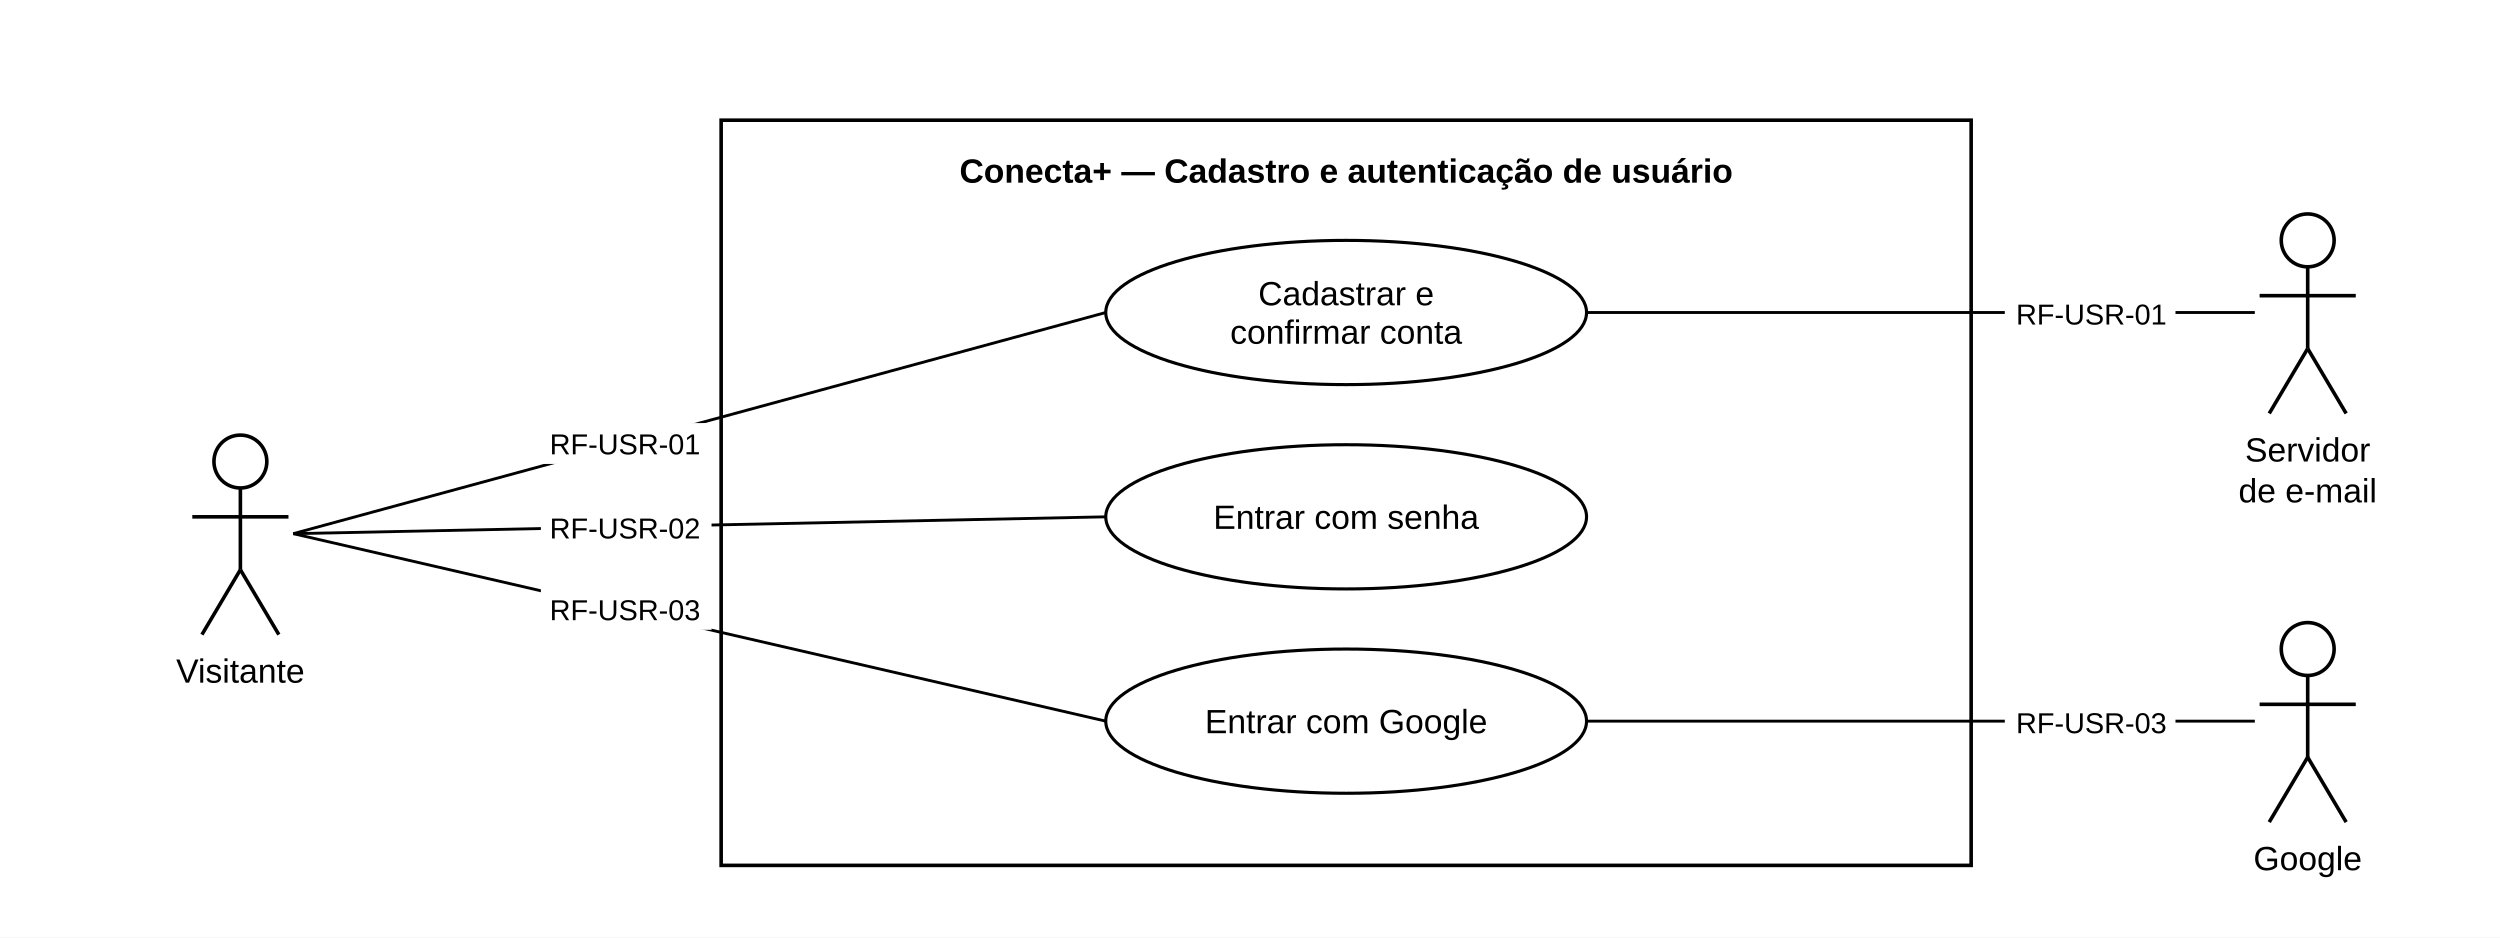
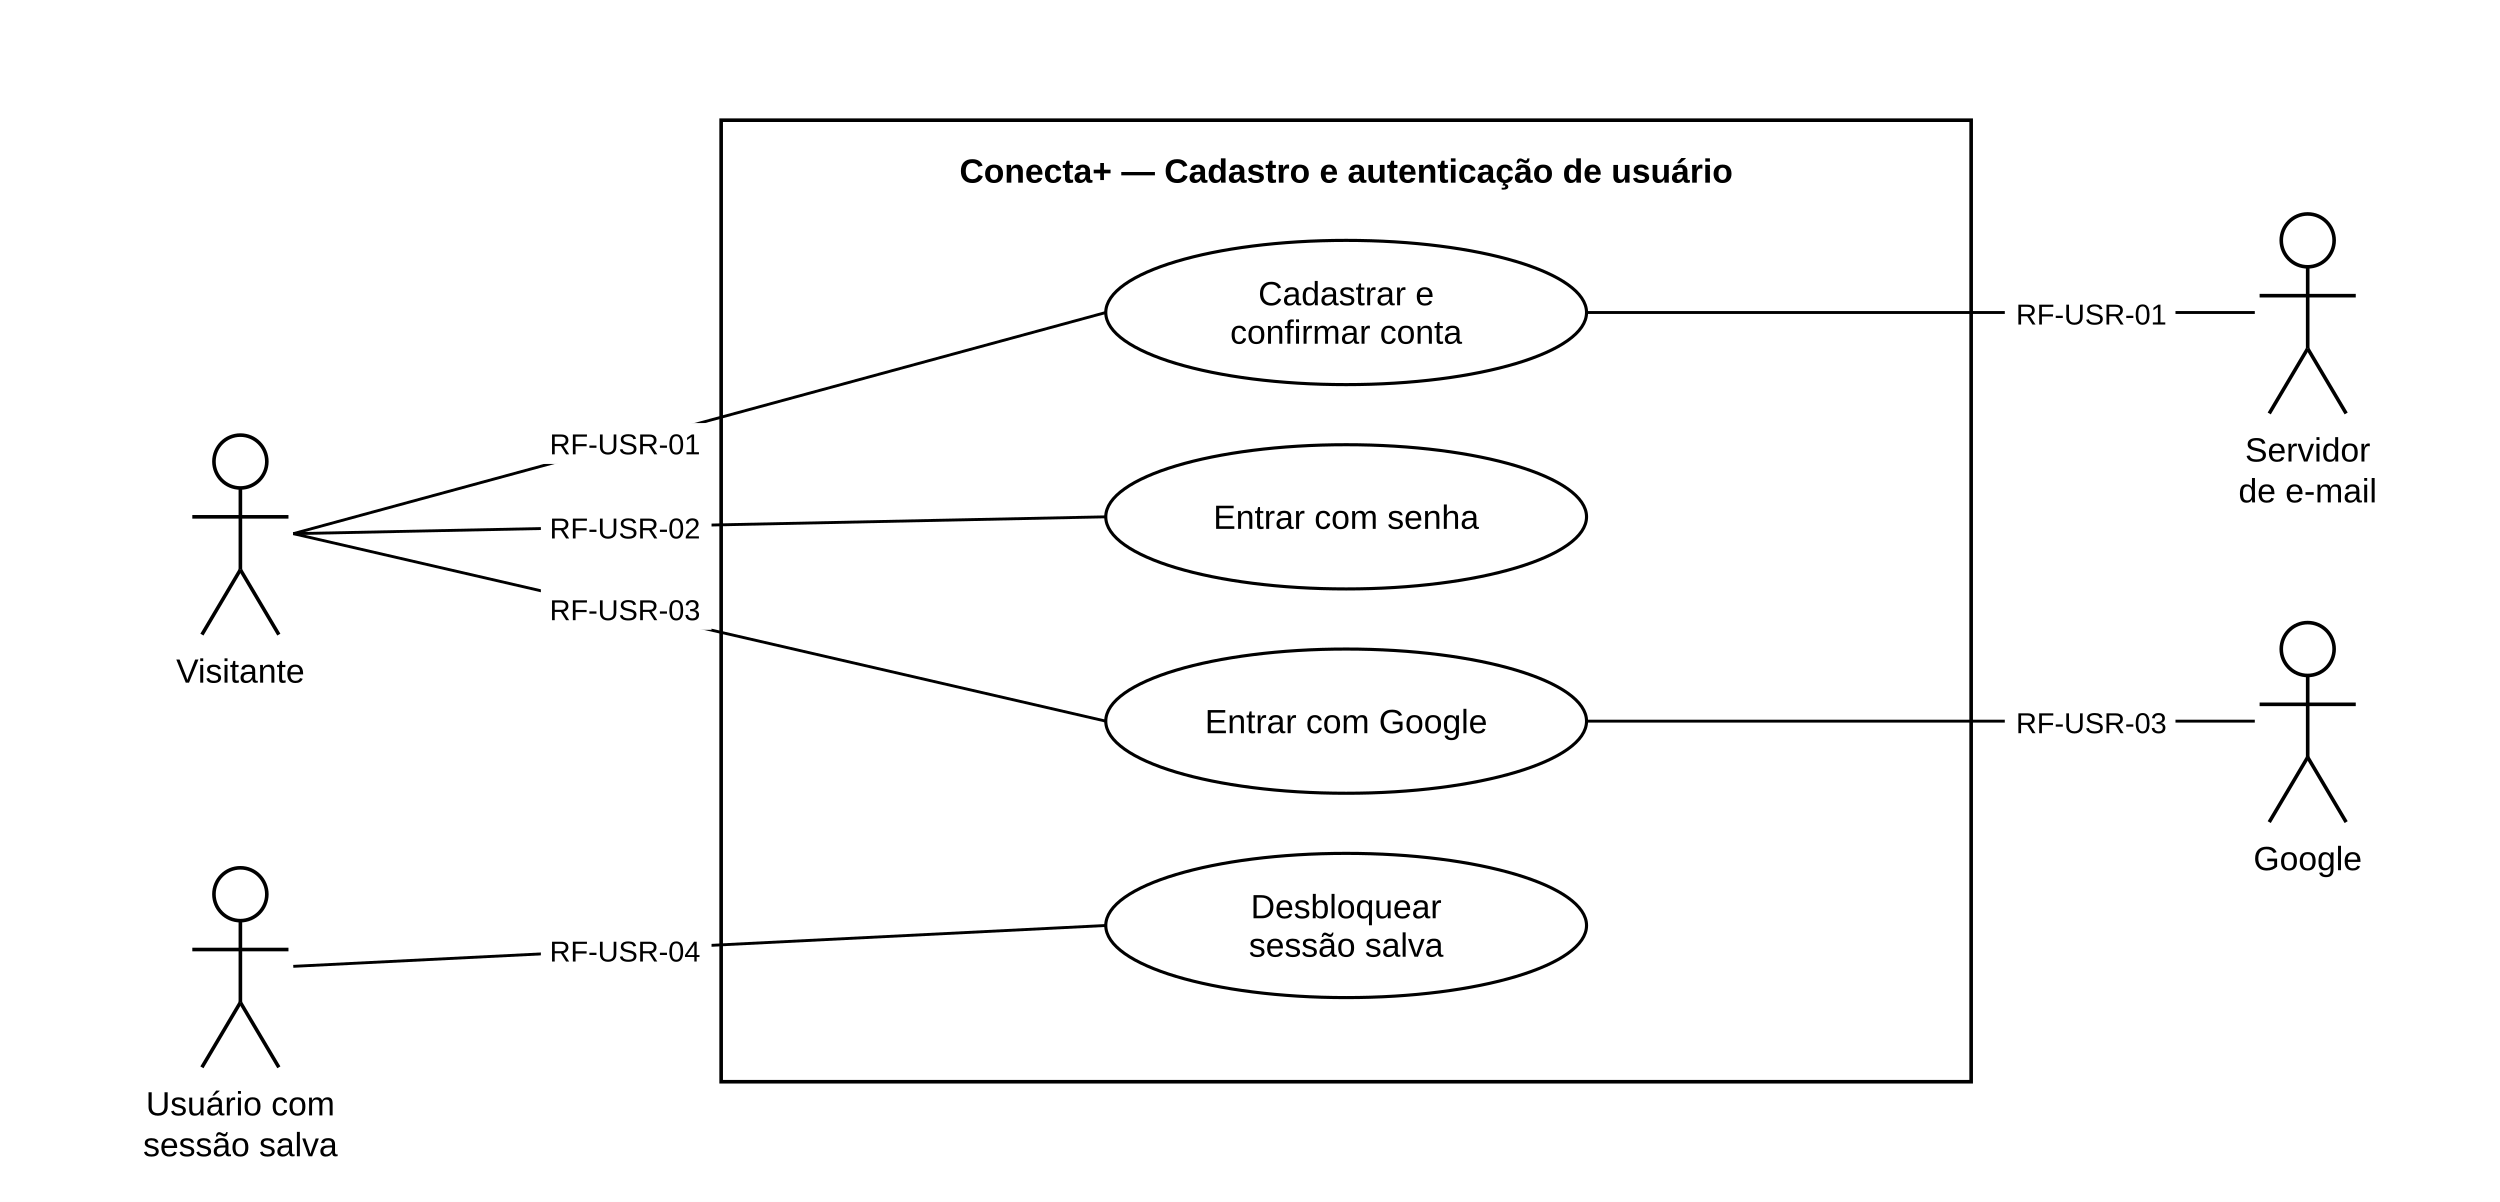
- <svg xmlns="http://www.w3.org/2000/svg" viewBox="0 0 1040 390" width="1040" height="390" font-family="Arial, Helvetica, sans-serif" font-size="14">
-   <rect width="1040" height="390" fill="#fff" />
-   <rect x="300" y="50" width="520" height="310" fill="none" stroke="#000" stroke-width="1.5" />
+ <svg xmlns="http://www.w3.org/2000/svg" viewBox="0 0 1040 500" width="1040" height="500" font-family="Arial, Helvetica, sans-serif" font-size="14">
+   <rect width="1040" height="500" fill="#fff" />
+   <rect x="300" y="50" width="520" height="400" fill="none" stroke="#000" stroke-width="1.5" />
  <text x="560" y="76" text-anchor="middle" font-weight="bold">Conecta+ — Cadastro e autenticação de usuário</text>
  <g stroke="#000" stroke-width="1.2">
    <line x1="122" y1="222" x2="460" y2="130" />
    <line x1="122" y1="222" x2="460" y2="215" />
    <line x1="122" y1="222" x2="460" y2="300" />
    <line x1="938" y1="130" x2="660" y2="130" />
    <line x1="938" y1="300" x2="660" y2="300" />
+     <line x1="122" y1="402" x2="460" y2="385" />
  </g>
  <g>
    <rect x="225" y="176" width="71" height="17" fill="#fff" />
    <text x="260" y="189" text-anchor="middle" font-size="12">RF-USR-01</text>
    <rect x="225" y="211" width="71" height="17" fill="#fff" />
    <text x="260" y="224" text-anchor="middle" font-size="12">RF-USR-02</text>
    <rect x="225" y="245" width="71" height="17" fill="#fff" />
    <text x="260" y="258" text-anchor="middle" font-size="12">RF-USR-03</text>
    <rect x="834" y="122" width="71" height="17" fill="#fff" />
    <text x="870" y="135" text-anchor="middle" font-size="12">RF-USR-01</text>
    <rect x="834" y="292" width="71" height="17" fill="#fff" />
    <text x="870" y="305" text-anchor="middle" font-size="12">RF-USR-03</text>
+     <rect x="225" y="387" width="71" height="17" fill="#fff" />
+     <text x="260" y="400" text-anchor="middle" font-size="12">RF-USR-04</text>
  </g>
  <g fill="#fff" stroke="#000" stroke-width="1.3">
    <ellipse cx="560" cy="130" rx="100" ry="30" />
    <ellipse cx="560" cy="215" rx="100" ry="30" />
    <ellipse cx="560" cy="300" rx="100" ry="30" />
+     <ellipse cx="560" cy="385" rx="100" ry="30" />
  </g>
  <g text-anchor="middle">
    <text x="560" y="127">Cadastrar e</text>
    <text x="560" y="143">confirmar conta</text>
    <text x="560" y="220">Entrar com senha</text>
    <text x="560" y="305">Entrar com Google</text>
+     <text x="560" y="382">Desbloquear</text>
+     <text x="560" y="398">sessão salva</text>
  </g>
  <g stroke="#000" stroke-width="1.5" fill="none">
    <circle cx="100" cy="192" r="11" />
    <line x1="100" y1="203" x2="100" y2="237" />
    <line x1="80" y1="215" x2="120" y2="215" />
    <line x1="100" y1="237" x2="84" y2="264" />
    <line x1="100" y1="237" x2="116" y2="264" />
    <circle cx="960" cy="100" r="11" />
    <line x1="960" y1="111" x2="960" y2="145" />
    <line x1="940" y1="123" x2="980" y2="123" />
    <line x1="960" y1="145" x2="944" y2="172" />
    <line x1="960" y1="145" x2="976" y2="172" />
    <circle cx="960" cy="270" r="11" />
    <line x1="960" y1="281" x2="960" y2="315" />
    <line x1="940" y1="293" x2="980" y2="293" />
    <line x1="960" y1="315" x2="944" y2="342" />
    <line x1="960" y1="315" x2="976" y2="342" />
+     <circle cx="100" cy="372" r="11" />
+     <line x1="100" y1="383" x2="100" y2="417" />
+     <line x1="80" y1="395" x2="120" y2="395" />
+     <line x1="100" y1="417" x2="84" y2="444" />
+     <line x1="100" y1="417" x2="116" y2="444" />
  </g>
  <g text-anchor="middle">
    <text x="100" y="284">Visitante</text>
+     <text x="100" y="464">Usuário com</text>
+     <text x="100" y="481">sessão salva</text>
    <text x="960" y="192">Servidor</text>
    <text x="960" y="209">de e-mail</text>
    <text x="960" y="362">Google</text>
  </g>
</svg>
